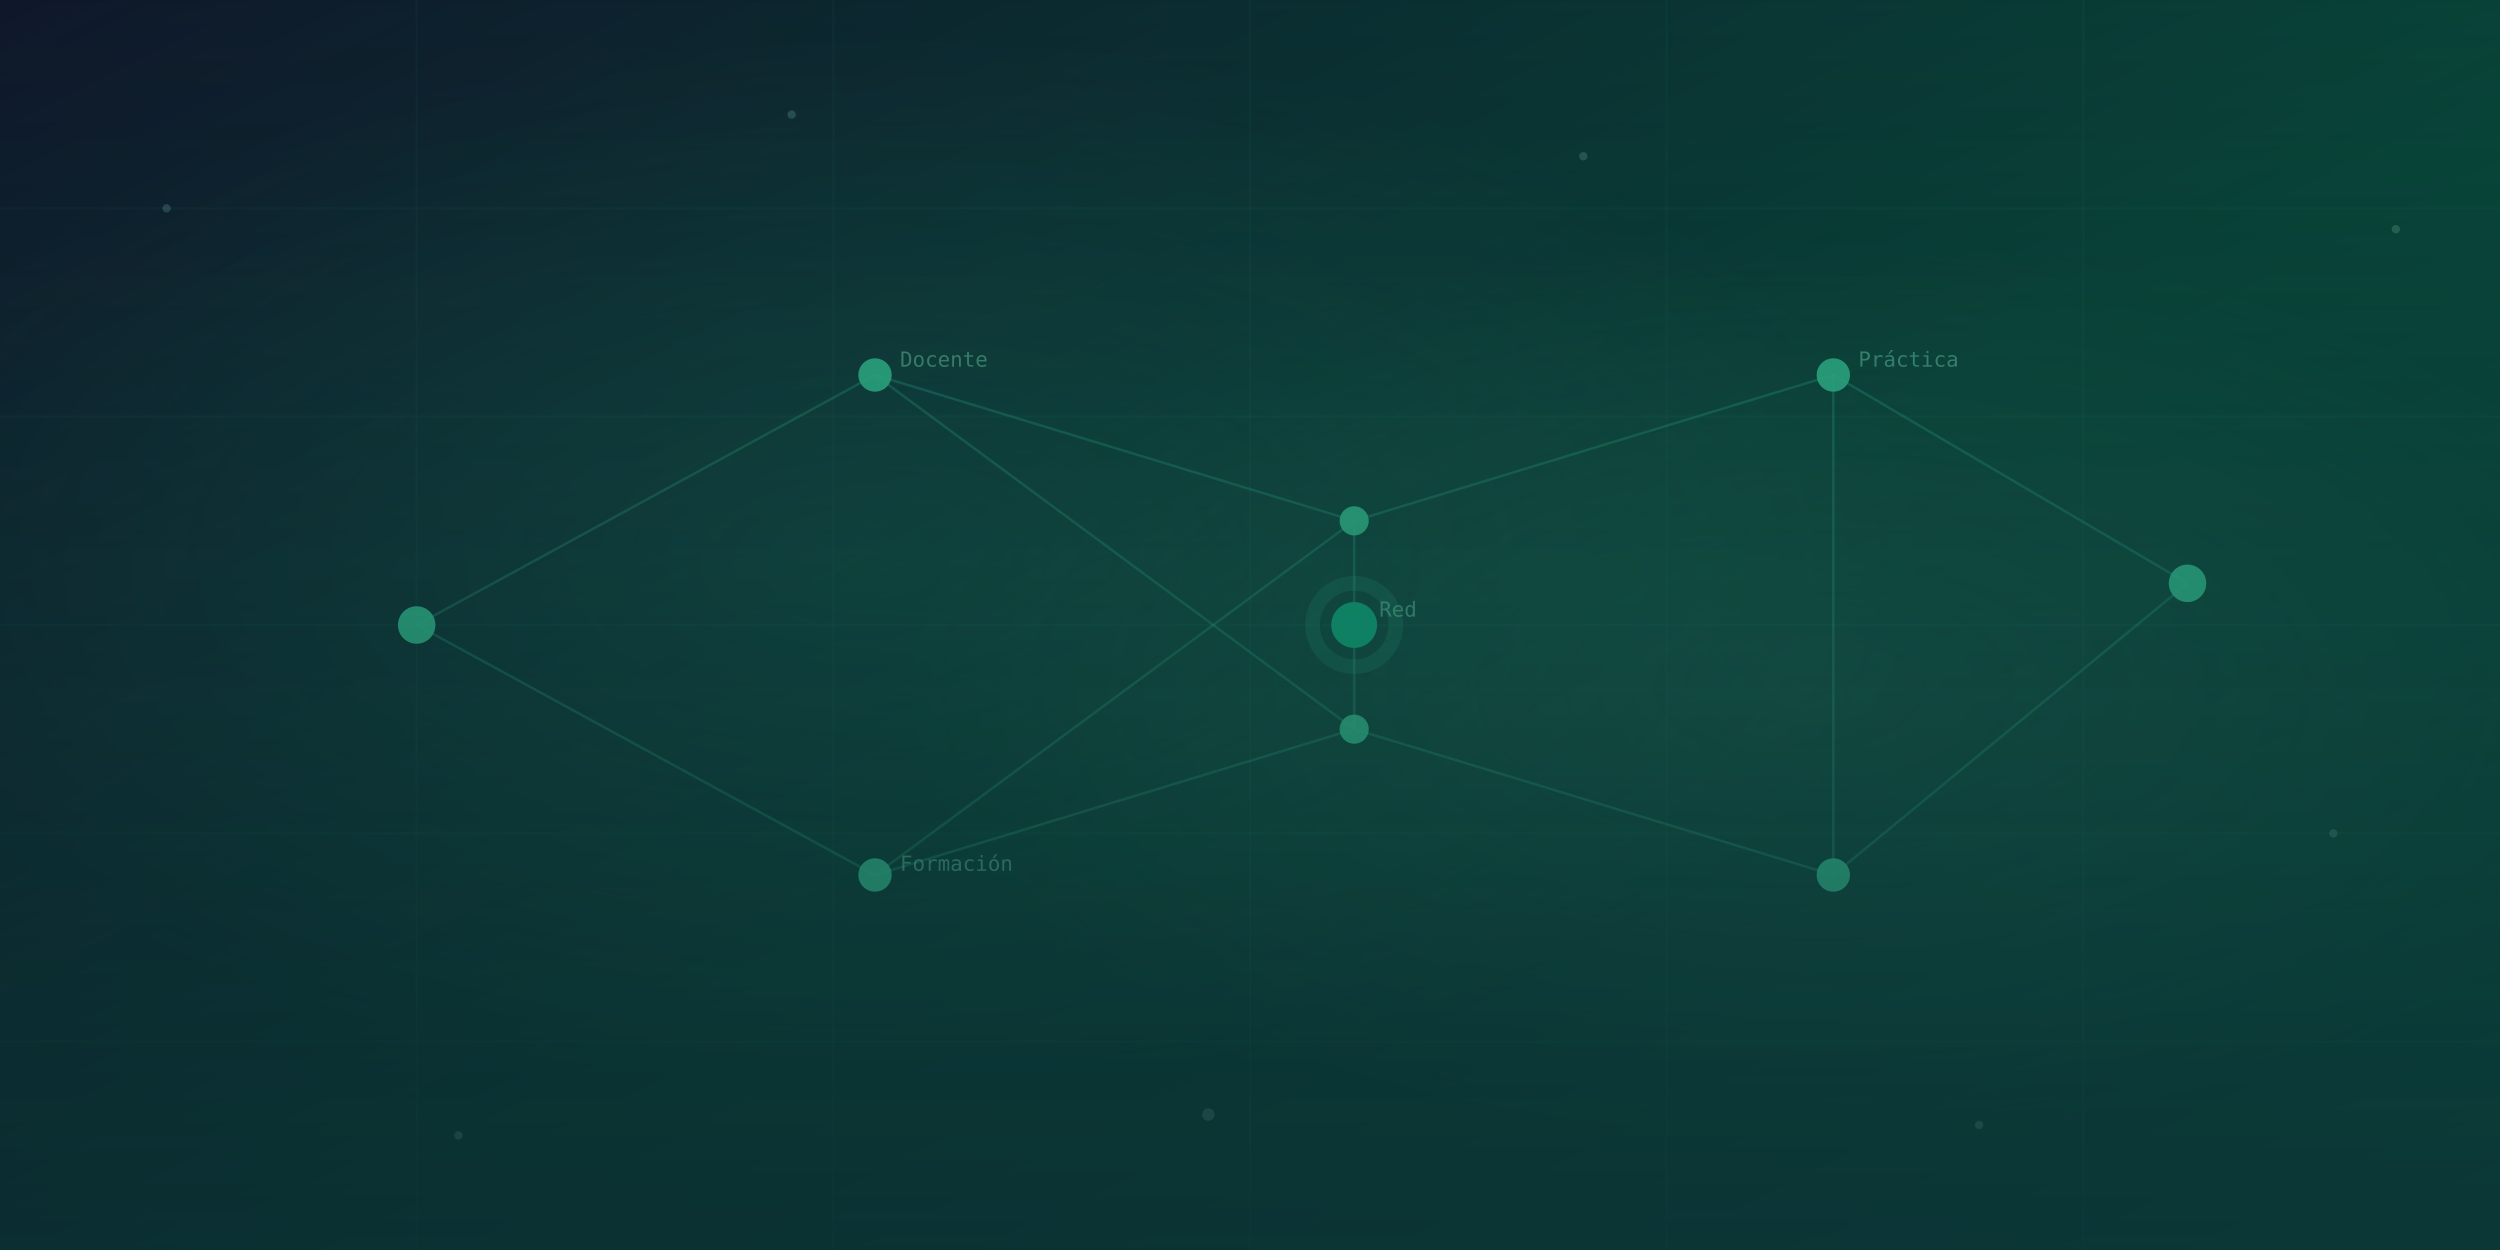
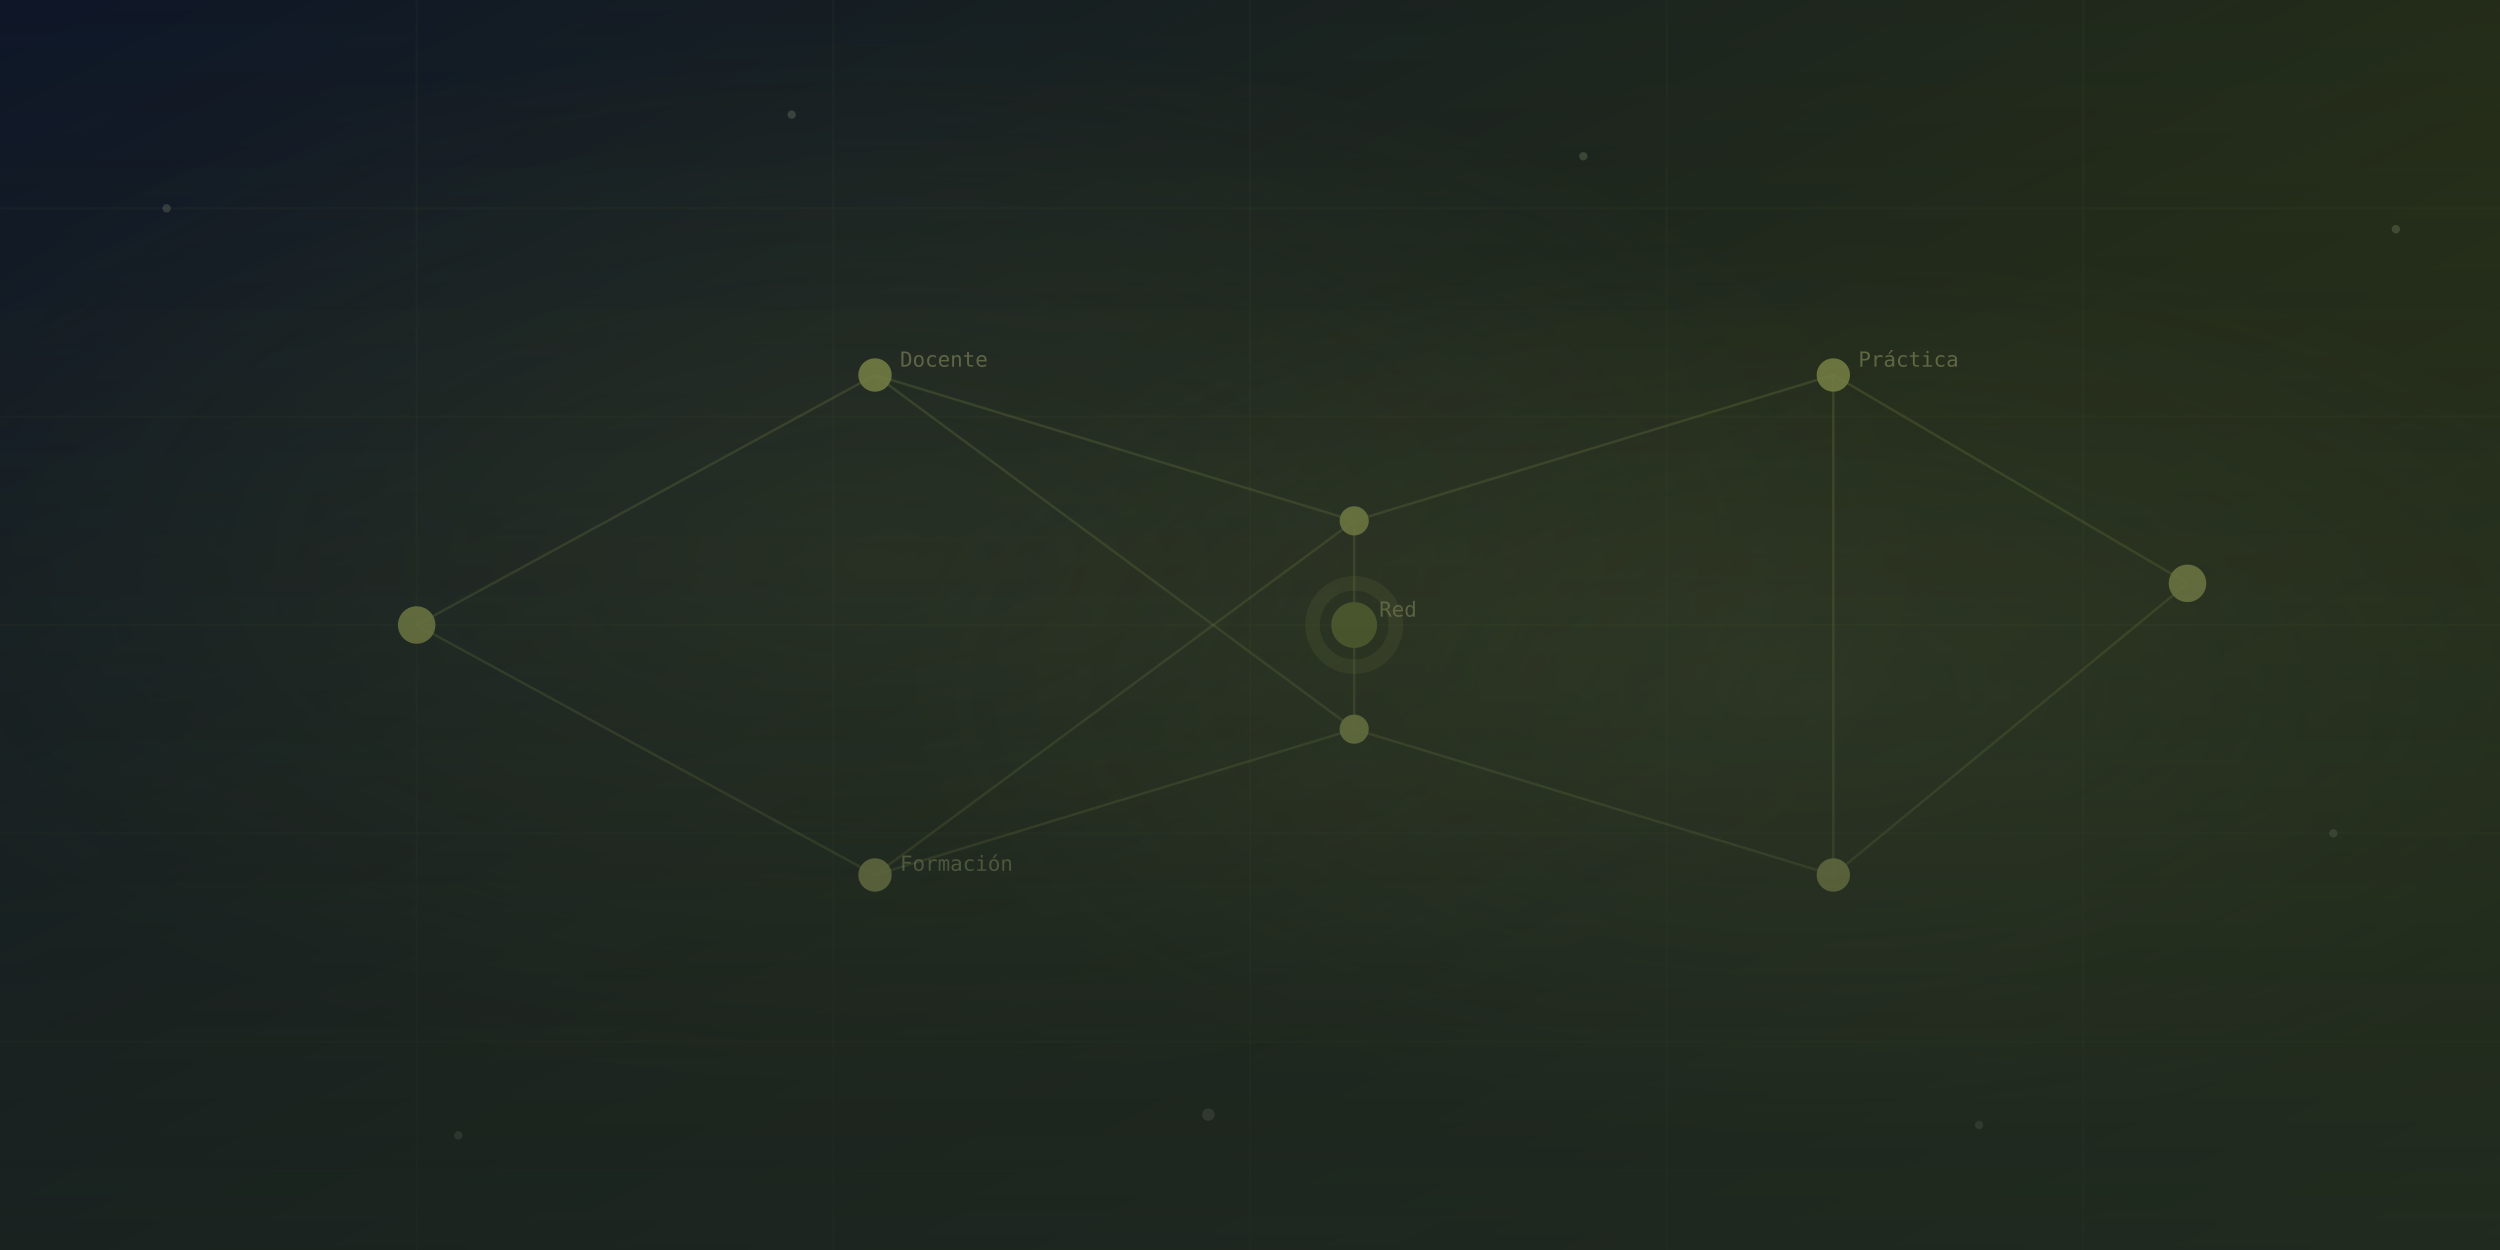
<svg xmlns="http://www.w3.org/2000/svg" viewBox="0 0 1200 600">
  <defs>
    <linearGradient id="bg" x1="0%" y1="0%" x2="100%" y2="100%">
-       <stop offset="0%" stop-color="#0f172a" />
-       <stop offset="55%" stop-color="#064e3b" />
-       <stop offset="100%" stop-color="#065f46" />
+       <stop offset="0%" stop-color="#0e1628" />
+       <stop offset="55%" stop-color="#2a3315" />
+       <stop offset="100%" stop-color="#374314" />
    </linearGradient>
    <radialGradient id="glow1" cx="35%" cy="45%" r="42%">
-       <stop offset="0%" stop-color="#34d399" stop-opacity="0.15" />
-       <stop offset="100%" stop-color="#34d399" stop-opacity="0" />
+       <stop offset="0%" stop-color="#96a14c" stop-opacity="0.15" />
+       <stop offset="100%" stop-color="#96a14c" stop-opacity="0" />
    </radialGradient>
    <radialGradient id="glow2" cx="72%" cy="55%" r="36%">
-       <stop offset="0%" stop-color="#6ee7b7" stop-opacity="0.12" />
-       <stop offset="100%" stop-color="#6ee7b7" stop-opacity="0" />
+       <stop offset="0%" stop-color="#bdc276" stop-opacity="0.12" />
+       <stop offset="100%" stop-color="#bdc276" stop-opacity="0" />
    </radialGradient>
  </defs>
  <rect width="1200" height="600" fill="url(#bg)" />
  <rect width="1200" height="600" fill="url(#glow1)" />
  <rect width="1200" height="600" fill="url(#glow2)" />
-   <g stroke="#34d399" stroke-opacity="0.05" stroke-width="1">
+   <g stroke="#96a14c" stroke-opacity="0.05" stroke-width="1">
    <line x1="0" y1="100" x2="1200" y2="100" />
    <line x1="0" y1="200" x2="1200" y2="200" />
    <line x1="0" y1="300" x2="1200" y2="300" />
    <line x1="0" y1="400" x2="1200" y2="400" />
    <line x1="0" y1="500" x2="1200" y2="500" />
    <line x1="200" y1="0" x2="200" y2="600" />
    <line x1="400" y1="0" x2="400" y2="600" />
    <line x1="600" y1="0" x2="600" y2="600" />
    <line x1="800" y1="0" x2="800" y2="600" />
    <line x1="1000" y1="0" x2="1000" y2="600" />
  </g>
-   <g stroke="#34d399" stroke-opacity="0.28" stroke-width="1.2" fill="none">
+   <g stroke="#96a14c" stroke-opacity="0.28" stroke-width="1.2" fill="none">
    <line x1="200" y1="300" x2="420" y2="180" />
    <line x1="200" y1="300" x2="420" y2="420" />
    <line x1="420" y1="180" x2="650" y2="250" />
    <line x1="420" y1="420" x2="650" y2="350" />
    <line x1="650" y1="250" x2="650" y2="350" />
    <line x1="650" y1="250" x2="880" y2="180" />
    <line x1="650" y1="350" x2="880" y2="420" />
    <line x1="880" y1="180" x2="1050" y2="280" />
    <line x1="880" y1="420" x2="1050" y2="280" />
    <line x1="420" y1="180" x2="650" y2="350" />
    <line x1="420" y1="420" x2="650" y2="250" />
    <line x1="880" y1="180" x2="880" y2="420" />
  </g>
-   <circle cx="650" cy="300" r="20" fill="none" stroke="#34d399" stroke-opacity="0.18" stroke-width="7" />
-   <circle cx="650" cy="300" r="11" fill="#10b981" />
-   <g fill="#34d399" fill-opacity="0.90">
+   <circle cx="650" cy="300" r="20" fill="none" stroke="#96a14c" stroke-opacity="0.18" stroke-width="7" />
+   <circle cx="650" cy="300" r="11" fill="#68762f" />
+   <g fill="#96a14c" fill-opacity="0.90">
    <circle cx="200" cy="300" r="9" />
    <circle cx="420" cy="180" r="8" />
    <circle cx="420" cy="420" r="8" />
    <circle cx="650" cy="250" r="7" />
    <circle cx="650" cy="350" r="7" />
    <circle cx="880" cy="180" r="8" />
    <circle cx="880" cy="420" r="8" />
    <circle cx="1050" cy="280" r="9" />
  </g>
-   <g fill="#6ee7b7" font-family="monospace" font-size="10" fill-opacity="0.55">
+   <g fill="#bdc276" font-family="monospace" font-size="10" fill-opacity="0.55">
    <text x="662" y="296">Red</text>
    <text x="432" y="176">Docente</text>
    <text x="432" y="418">Formación</text>
    <text x="892" y="176">Práctica</text>
  </g>
-   <g fill="#a7f3d0" fill-opacity="0.22">
+   <g fill="#d8dbae" fill-opacity="0.22">
    <circle cx="80" cy="100" r="2" />
    <circle cx="380" cy="55" r="2" />
    <circle cx="760" cy="75" r="2" />
    <circle cx="1120" cy="400" r="2" />
    <circle cx="950" cy="540" r="2" />
    <circle cx="220" cy="545" r="2" />
    <circle cx="580" cy="535" r="3" />
    <circle cx="1150" cy="110" r="2" />
  </g>
  <defs>
    <linearGradient id="overlay" x1="0%" y1="0%" x2="0%" y2="100%">
-       <stop offset="0%" stop-color="#0f172a" stop-opacity="0.15" />
-       <stop offset="100%" stop-color="#0f172a" stop-opacity="0.55" />
+       <stop offset="0%" stop-color="#0e1628" stop-opacity="0.15" />
+       <stop offset="100%" stop-color="#0e1628" stop-opacity="0.55" />
    </linearGradient>
  </defs>
  <rect width="1200" height="600" fill="url(#overlay)" />
</svg>
